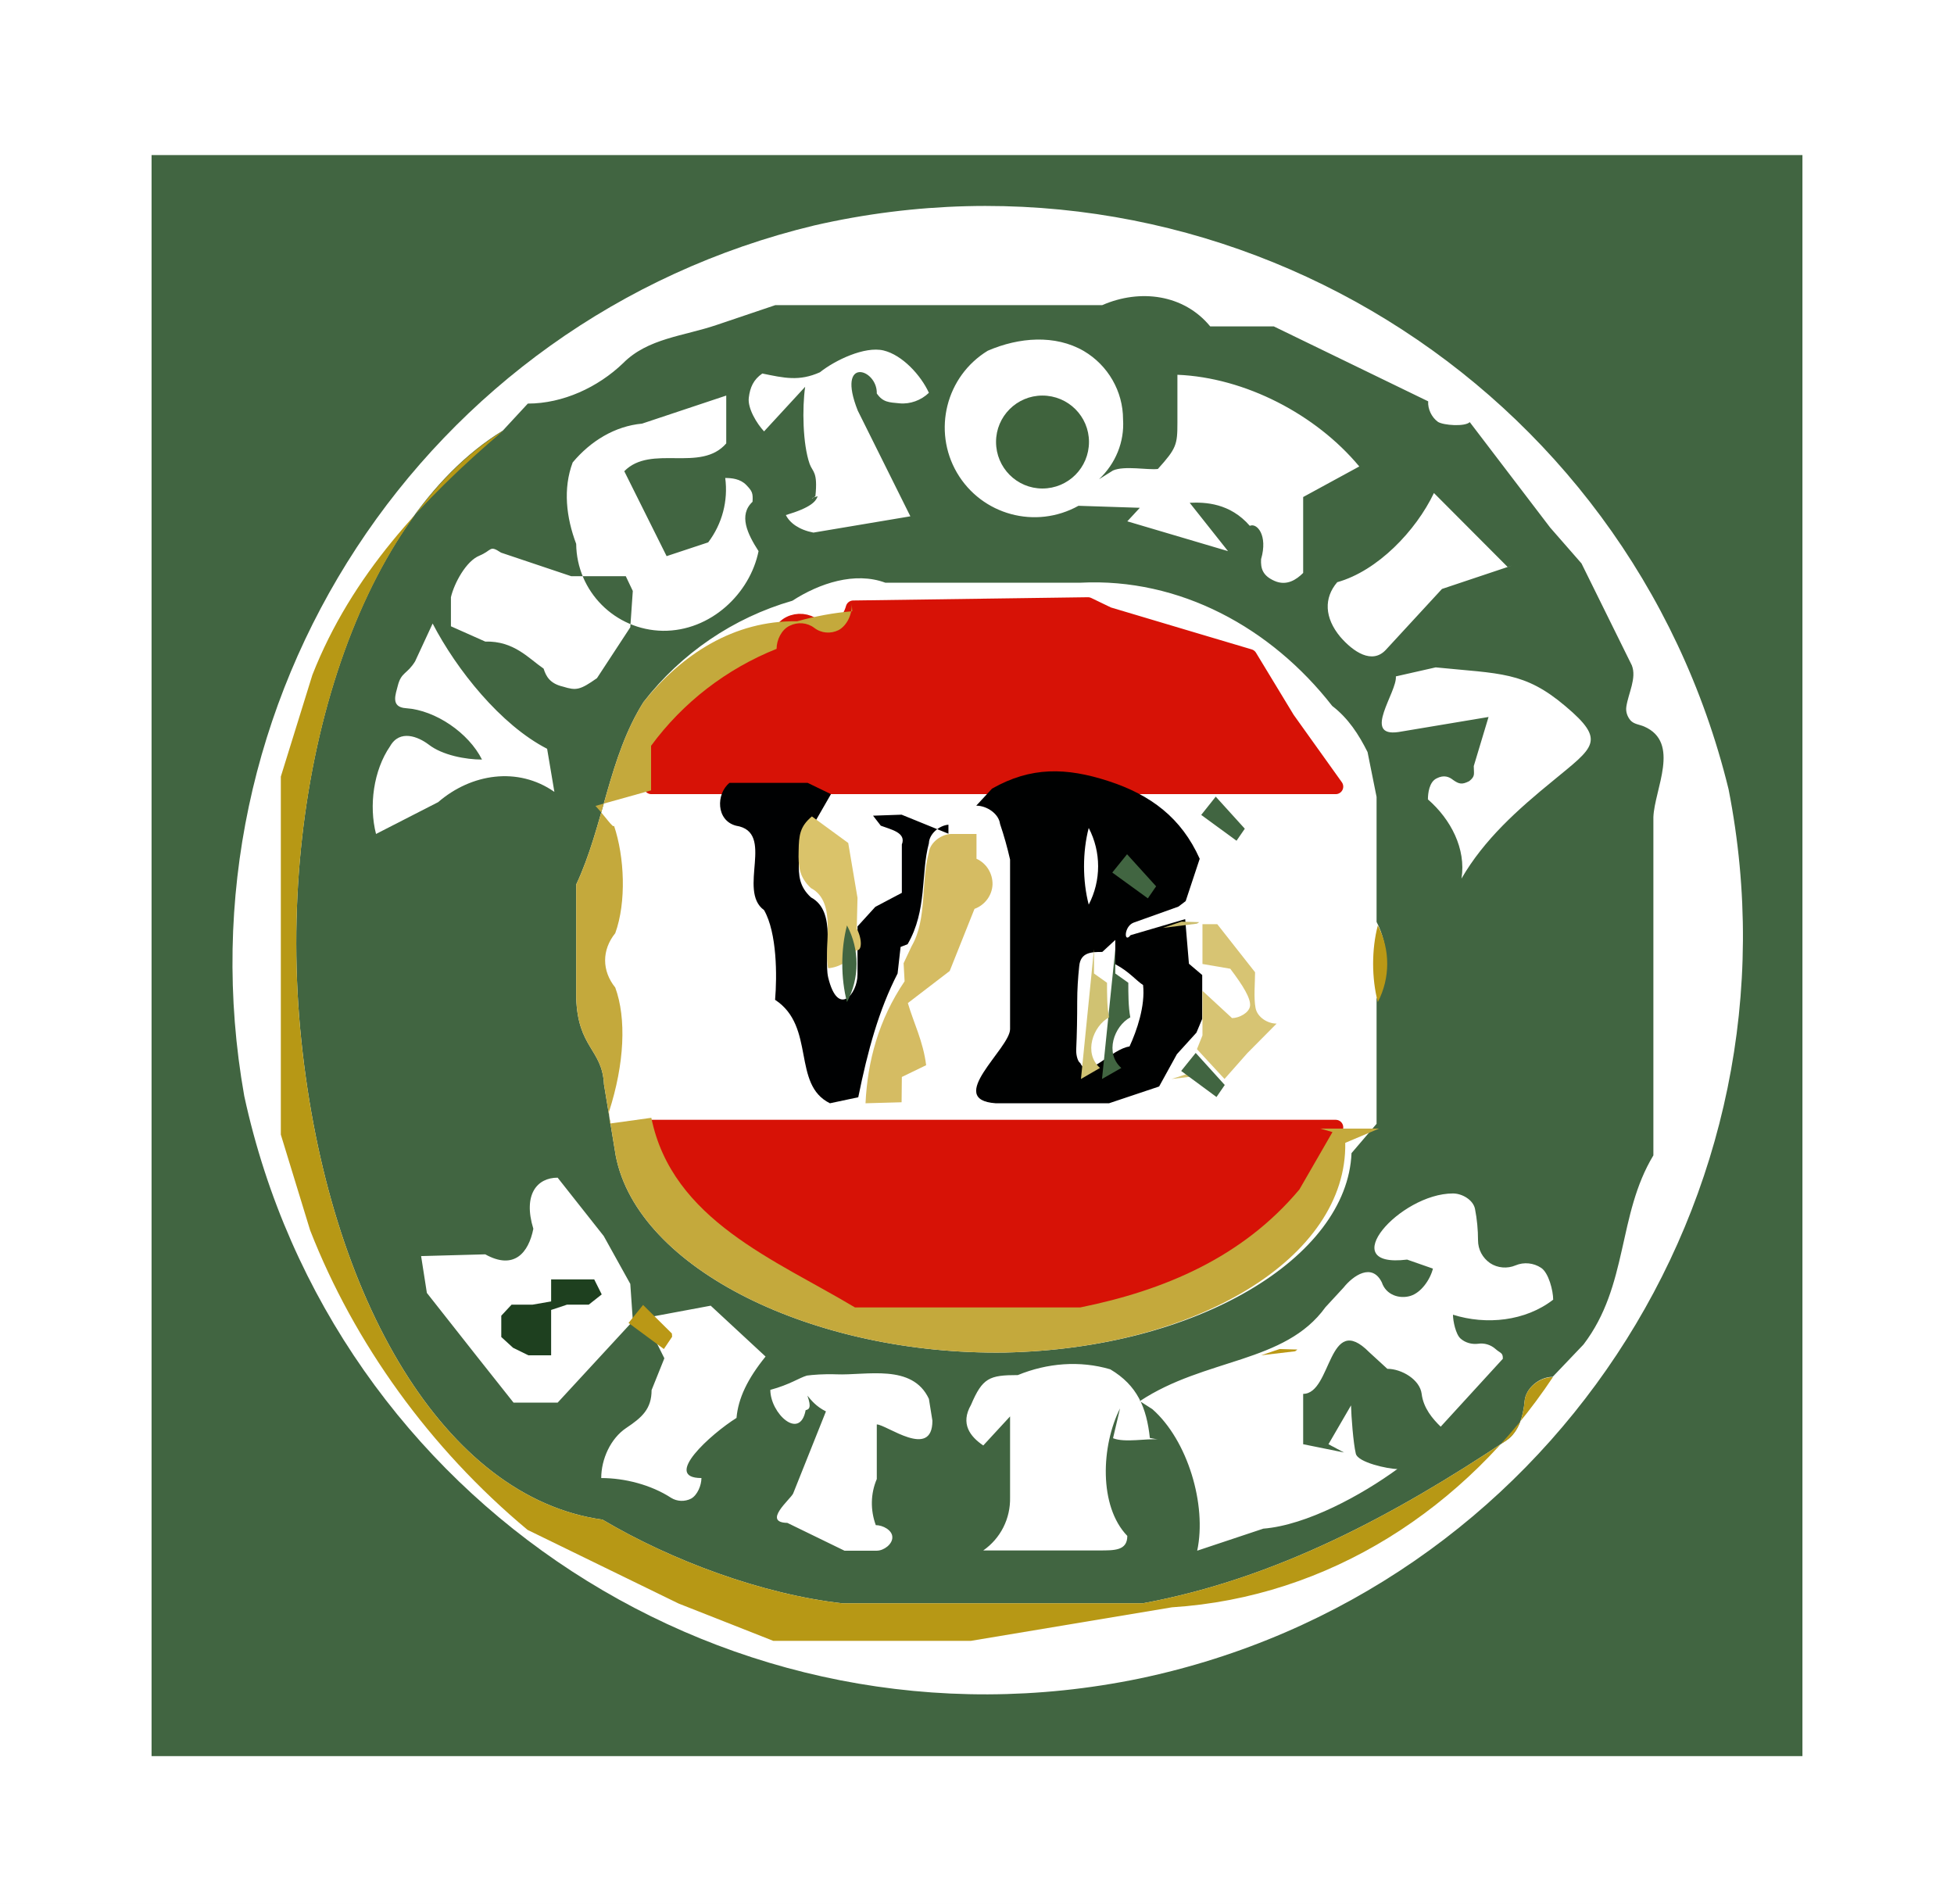
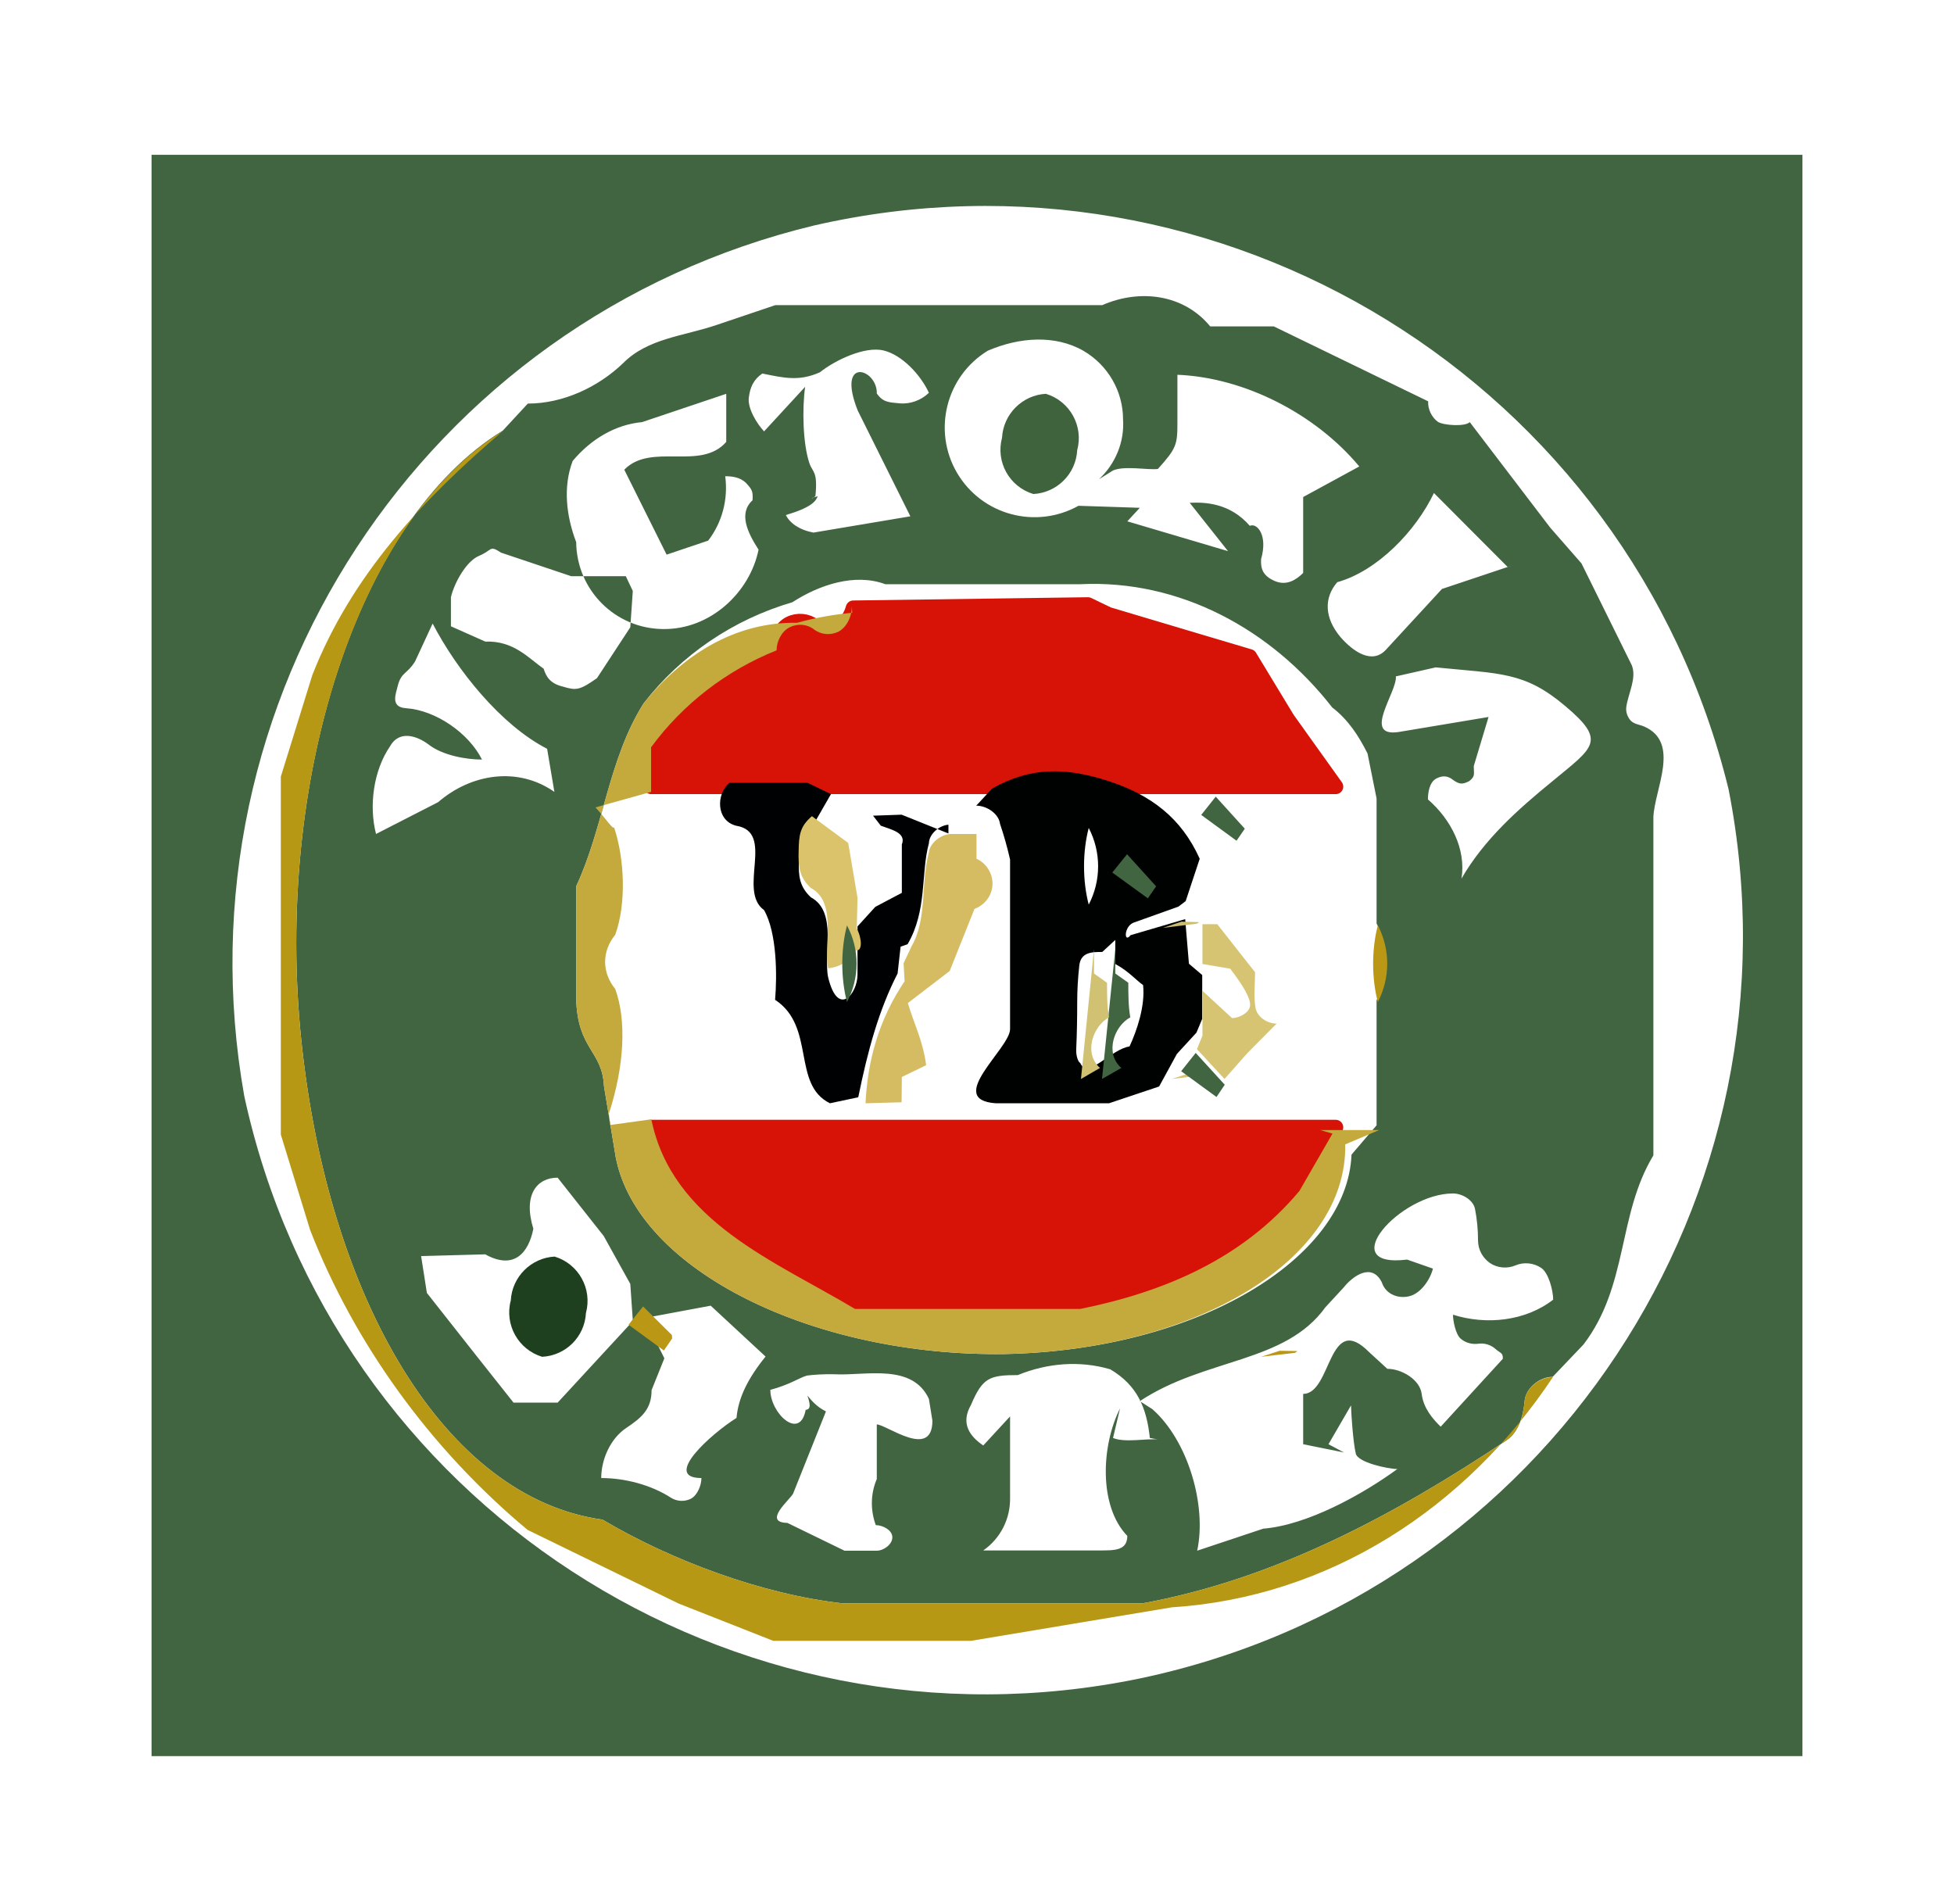
<svg xmlns="http://www.w3.org/2000/svg" viewBox="0 0 78 76" width="78" height="76">
  <rect width="100%" height="100%" fill="#ffffff" />
-   <path data-region="0" d="M71.95 6.19L6.05 6.19L6.05 70.10L71.95 70.10L71.95 6.19ZM32.50 9.00C48.77 5.27 65.03 15.29 69.00 31.50C72.20 47.77 61.73 63.59 45.50 67.00C29.22 70.37 13.27 59.99 9.75 43.75C6.95 27.97 16.92 12.75 32.50 9.00Z" fill="#416541" fill-rule="evenodd" />
-   <path data-region="1" d="M57.01 16.02L50.85 13.03L48.31 13.03C47.26 11.75 45.51 11.52 44.00 12.18L30.95 12.18L28.61 12.97C27.29 13.42 25.86 13.50 24.87 14.50C23.87 15.46 22.47 16.11 21.07 16.11L20.07 17.19C14.25 20.75 10.95 31.21 12.03 41.55C13.11 51.89 17.77 59.79 24.05 60.66C26.82 62.30 30.43 63.64 33.62 64.00L45.62 64.00C50.94 63.02 55.67 60.47 60.13 57.50C60.62 57.17 60.81 56.52 60.86 55.92C60.91 55.40 61.46 54.96 61.98 54.96L63.21 53.67C65.01 51.31 64.56 48.50 66.00 46.12L66.00 32.62C66.04 31.51 67.10 29.64 65.63 29.00C65.44 28.92 65.23 28.91 65.09 28.76C64.96 28.61 64.89 28.41 64.92 28.21C65.00 27.67 65.34 27.07 65.14 26.56L63.13 22.49L61.88 21.06L58.67 16.85C58.48 17.04 57.62 16.98 57.40 16.84C57.15 16.66 56.99 16.33 57.01 16.02ZM54.95 44.86L53.95 46.03C53.78 50.19 47.81 53.83 40.12 53.99C32.49 54.10 25.46 50.66 24.58 46.14L24.11 43.29C24.04 41.86 23.06 41.85 23.00 39.81L23.00 35.31C24.10 32.96 24.29 30.24 25.69 28.02C27.19 26.08 29.27 24.66 31.63 23.98C32.71 23.28 34.13 22.81 35.34 23.26L43.13 23.26C47.09 23.06 50.74 25.05 53.18 28.18C53.82 28.67 54.24 29.32 54.59 30.02L54.95 31.81L54.95 36.80C55.45 37.76 55.45 38.91 54.95 39.87L54.95 44.86ZM25.16 51.25L25.26 52.70L28.37 52.12L30.56 54.15C29.84 55.04 29.47 55.81 29.40 56.60C28.38 57.24 26.42 59.00 28.00 59.00C28.00 59.29 27.84 59.68 27.59 59.82C27.34 59.95 27.03 59.94 26.79 59.79C25.99 59.27 24.94 59.00 24.00 59.00C24.00 58.25 24.37 57.42 25.00 57.00C25.63 56.58 26.01 56.24 26.01 55.49L26.52 54.22L25.60 52.37L22.26 55.99L20.50 55.99L19.01 54.11L17.04 51.61L16.81 50.14L19.37 50.07C20.52 50.71 21.10 50.01 21.29 49.05C20.87 47.68 21.44 47.01 22.26 47.01L24.10 49.34L25.16 51.25ZM53.03 57.65L53.93 56.10C53.94 56.53 54.02 57.60 54.12 58.02C54.19 58.38 55.42 58.64 55.78 58.64C54.37 59.67 52.17 60.88 50.43 61.02L47.79 61.90C48.18 60.07 47.41 57.49 46.00 56.25L45.50 55.93C48.11 54.20 51.29 54.43 52.91 52.18L53.63 51.40C54.02 50.91 54.77 50.40 55.16 51.19C55.33 51.70 55.87 51.86 56.30 51.73C56.73 51.60 57.09 51.08 57.20 50.64L56.17 50.28C53.23 50.64 55.88 47.64 58.00 47.64C58.37 47.64 58.81 47.90 58.88 48.26C58.96 48.67 59.00 49.09 59.00 49.51C59.00 49.88 59.18 50.21 59.48 50.42C59.78 50.62 60.17 50.65 60.50 50.51C60.83 50.37 61.22 50.41 61.52 50.61C61.82 50.81 62.00 51.52 62.00 51.88C60.89 52.74 59.33 52.90 58.00 52.48C58.00 52.73 58.11 53.26 58.30 53.43C58.49 53.60 58.75 53.67 59.00 53.64C59.25 53.60 59.51 53.68 59.70 53.85C59.89 54.02 60.00 53.99 59.99 54.24L57.51 56.95C57.19 56.64 56.82 56.21 56.75 55.64C56.68 55.07 55.95 54.64 55.38 54.64L54.66 53.98C53.01 52.31 53.17 55.64 52.02 55.64L52.02 57.65L53.65 57.98ZM34.96 60.88C35.24 60.88 35.62 61.08 35.62 61.36C35.63 61.64 35.28 61.90 35.00 61.90L33.71 61.90L31.43 60.79C30.42 60.77 31.55 59.85 31.66 59.62L32.97 56.34C32.57 56.14 32.38 55.89 32.23 55.71C32.40 56.19 32.30 56.26 32.16 56.29C31.93 57.52 30.75 56.42 30.75 55.48C31.53 55.27 31.90 55.00 32.21 54.91C32.43 54.88 32.90 54.84 33.38 54.86C34.58 54.91 36.42 54.42 37.08 55.84L37.22 56.71C37.22 58.28 35.38 56.86 35.00 56.86L35.00 59.04C34.75 59.62 34.74 60.28 34.96 60.88ZM30.50 17.22C30.21 16.91 29.84 16.30 29.89 15.88C29.94 15.46 30.08 15.15 30.43 14.91C31.31 15.09 31.90 15.23 32.73 14.86C33.33 14.38 34.52 13.81 35.27 13.99C36.02 14.17 36.76 14.98 37.08 15.68C36.77 15.98 36.33 16.14 35.91 16.10C35.48 16.06 35.25 16.06 35.00 15.71C35.03 14.71 33.37 14.20 34.24 16.39L36.34 20.61L32.47 21.26C31.90 21.15 31.53 20.88 31.37 20.56C32.38 20.26 32.57 20.01 32.64 19.81C32.30 19.89 32.40 19.96 32.55 19.80C32.65 18.82 32.44 18.85 32.32 18.52C32.04 17.72 32.02 16.28 32.14 15.44L30.50 17.22ZM44.43 18.78C44.89 18.58 45.82 18.77 46.22 18.72C46.96 17.90 47.00 17.75 47.00 16.88L47.00 14.96C49.70 15.07 52.53 16.54 54.26 18.62L52.02 19.84L52.02 22.87C51.75 23.14 51.36 23.40 50.88 23.19C50.40 22.98 50.32 22.69 50.34 22.32C50.62 21.36 50.17 20.86 49.89 20.99C49.10 20.08 48.11 20.04 47.49 20.07L49.02 22.00L45.00 20.81L45.50 20.27L43.05 20.19C41.34 21.14 39.19 20.56 38.20 18.87C37.22 17.19 37.76 15.02 39.43 14.00C40.68 13.46 42.12 13.35 43.26 14.01C44.23 14.58 44.83 15.62 44.83 16.74C44.89 17.64 44.53 18.51 43.87 19.13ZM28.99 15.79L28.99 17.70C27.97 18.88 25.99 17.72 24.92 18.81L26.61 22.20L28.27 21.65C28.83 20.91 29.07 19.99 28.95 19.08C29.20 19.08 29.55 19.11 29.79 19.36C30.03 19.61 30.06 19.68 30.04 20.03C29.47 20.56 29.84 21.32 30.28 22.00C29.94 23.69 28.37 25.20 26.46 25.18C24.55 25.15 23.02 23.61 23.00 21.71C22.60 20.65 22.47 19.50 22.86 18.46C23.58 17.60 24.55 17.01 25.63 16.91L28.99 15.79ZM60.37 22.57L57.56 23.51L55.32 25.94C54.77 26.53 54.02 26.02 53.50 25.42C52.87 24.66 52.84 23.87 53.38 23.24C54.99 22.79 56.52 21.19 57.24 19.68L60.18 22.63ZM25.26 23.59L25.16 25.04L23.83 27.07C23.15 27.55 23.00 27.57 22.48 27.41C21.96 27.29 21.80 27.01 21.70 26.69C21.10 26.28 20.52 25.58 19.37 25.61L18.00 25.00L18.00 23.84C18.13 23.28 18.61 22.39 19.14 22.18C19.66 21.96 19.53 21.75 20.00 22.06L22.80 23.00L24.98 23.00ZM19.24 30.32C18.71 29.26 17.39 28.35 16.21 28.27C15.57 28.23 15.80 27.70 15.88 27.37C16.02 26.82 16.25 26.92 16.57 26.40L17.27 24.89C18.23 26.74 19.99 28.94 21.84 29.89L22.13 31.61C20.67 30.59 18.81 30.88 17.49 32.02L15.01 33.29C14.72 32.16 14.91 30.75 15.57 29.79C15.96 29.10 16.70 29.41 17.11 29.72C17.66 30.15 18.60 30.32 19.24 30.32ZM58.34 35.07C58.53 33.88 57.91 32.70 57.00 31.91C57.00 31.67 57.05 31.21 57.35 31.07C57.64 30.92 57.85 31.01 58.00 31.13C58.24 31.30 58.36 31.33 58.65 31.18C58.90 30.98 58.83 30.90 58.83 30.58L59.42 28.62L55.83 29.22C54.35 29.44 55.78 27.62 55.72 27.00L57.31 26.64C59.89 26.90 60.85 26.80 62.49 28.19C64.14 29.58 63.62 29.82 62.00 31.16C60.59 32.31 59.25 33.50 58.34 35.07ZM46.22 57.46C45.82 57.41 44.89 57.60 44.43 57.41L44.71 56.22C43.96 57.70 43.85 60.12 45.00 61.31C45.00 61.90 44.49 61.89 43.88 61.89L39.25 61.89C39.94 61.41 40.34 60.62 40.32 59.77L40.32 56.54L39.25 57.70C38.72 57.34 38.33 56.83 38.76 56.08C39.22 55.00 39.49 54.89 40.63 54.89C41.80 54.41 43.10 54.30 44.32 54.66C45.40 55.30 45.77 56.19 45.90 57.40Z" fill="#416541" fill-rule="evenodd" />
+   <path data-region="0" d="M71.95 6.18L6.05 6.18L6.05 70.10L71.95 70.10L71.95 6.18ZM32.50 9.00C48.77 5.27 65.03 15.29 69.00 31.50C72.20 47.77 61.73 63.59 45.50 67.00C29.22 70.37 13.27 59.99 9.75 43.75C6.95 27.97 16.92 12.75 32.50 9.00Z" fill="#416541" fill-rule="evenodd" />
+   <path data-region="1" d="M57.01 16.02L50.85 13.03L48.31 13.03C47.26 11.75 45.51 11.52 44.00 12.18L30.95 12.18L28.61 12.97C27.29 13.42 25.86 13.50 24.87 14.50C23.87 15.46 22.47 16.11 21.07 16.11L20.07 17.19C14.25 20.75 10.95 31.21 12.03 41.55C13.11 51.89 17.77 59.79 24.05 60.66C26.82 62.30 30.43 63.64 33.62 64.00L45.62 64.00C50.94 63.02 55.67 60.47 60.13 57.50C60.62 57.17 60.81 56.52 60.86 55.92C60.91 55.40 61.46 54.96 61.98 54.96L63.21 53.67C65.01 51.31 64.56 48.50 66.00 46.12L66.00 32.62C66.04 31.51 67.10 29.64 65.63 29.00C65.44 28.92 65.23 28.91 65.09 28.76C64.96 28.61 64.89 28.41 64.92 28.21C65.00 27.67 65.34 27.07 65.14 26.56L63.13 22.49L61.88 21.06L58.67 16.85C58.48 17.04 57.62 16.98 57.40 16.84C57.15 16.66 56.99 16.33 57.01 16.02ZM54.95 44.92L53.95 46.09C53.78 50.25 47.81 53.89 40.12 54.05C32.49 54.16 25.46 50.72 24.58 46.20L24.11 43.36C24.04 41.92 23.06 41.91 23.00 39.88L23.00 35.38C24.10 33.02 24.29 30.30 25.69 28.08C27.19 26.14 29.27 24.73 31.63 24.04C32.71 23.34 34.13 22.87 35.34 23.32L43.13 23.32C47.09 23.13 50.74 25.11 53.18 28.24C53.82 28.73 54.24 29.38 54.59 30.08L54.95 31.87L54.95 36.86C55.45 37.82 55.45 38.97 54.95 39.93L54.95 44.92ZM25.16 51.25L25.26 52.70L28.37 52.12L30.56 54.15C29.84 55.04 29.47 55.81 29.40 56.60C28.38 57.24 26.42 59.00 28.00 59.00C28.00 59.29 27.84 59.68 27.59 59.82C27.34 59.95 27.03 59.94 26.79 59.79C25.99 59.27 24.94 59.00 24.00 59.00C24.00 58.25 24.37 57.42 25.00 57.00C25.63 56.58 26.01 56.24 26.01 55.49L26.52 54.22L25.60 52.37L22.26 55.99L20.50 55.99L19.01 54.11L17.04 51.61L16.81 50.14L19.37 50.07C20.52 50.71 21.10 50.01 21.29 49.05C20.87 47.68 21.44 47.01 22.26 47.01L24.10 49.34L25.16 51.25ZM53.03 57.65L53.93 56.10C53.94 56.53 54.02 57.60 54.12 58.02C54.19 58.38 55.42 58.64 55.78 58.64C54.37 59.67 52.17 60.88 50.43 61.02L47.79 61.90C48.18 60.07 47.41 57.49 46.00 56.25L45.50 55.93C48.11 54.20 51.29 54.43 52.91 52.18L53.63 51.40C54.02 50.91 54.77 50.40 55.16 51.19C55.33 51.70 55.87 51.86 56.30 51.73C56.73 51.60 57.09 51.08 57.20 50.64L56.17 50.28C53.23 50.64 55.88 47.64 58.00 47.64C58.37 47.64 58.81 47.90 58.88 48.26C58.96 48.67 59.00 49.09 59.00 49.51C59.00 49.88 59.18 50.21 59.48 50.42C59.78 50.62 60.17 50.65 60.50 50.51C60.83 50.37 61.22 50.41 61.52 50.61C61.82 50.81 62.00 51.52 62.00 51.88C60.89 52.74 59.33 52.90 58.00 52.48C58.00 52.73 58.11 53.26 58.30 53.43C58.49 53.60 58.75 53.67 59.00 53.64C59.25 53.60 59.51 53.68 59.70 53.85C59.89 54.02 60.00 53.99 59.99 54.24L57.51 56.95C57.19 56.64 56.82 56.21 56.75 55.64C56.68 55.07 55.95 54.64 55.38 54.64L54.66 53.98C53.01 52.31 53.17 55.64 52.02 55.64L52.02 57.65L53.65 57.98ZM34.96 60.88C35.24 60.88 35.62 61.08 35.62 61.36C35.63 61.64 35.28 61.90 35.00 61.90L33.71 61.90L31.43 60.79C30.42 60.77 31.55 59.85 31.66 59.62L32.97 56.34C32.57 56.14 32.38 55.88 32.23 55.71C32.40 56.19 32.30 56.26 32.16 56.28C31.93 57.52 30.75 56.42 30.75 55.48C31.53 55.27 31.90 55.00 32.21 54.91C32.43 54.88 32.90 54.84 33.38 54.86C34.58 54.91 36.42 54.42 37.08 55.84L37.22 56.71C37.22 58.28 35.38 56.86 35.00 56.86L35.00 59.04C34.75 59.62 34.74 60.28 34.96 60.88ZM30.50 17.22C30.21 16.91 29.84 16.30 29.89 15.88C29.94 15.46 30.08 15.15 30.43 14.91C31.31 15.09 31.90 15.23 32.73 14.86C33.33 14.38 34.52 13.81 35.27 13.99C36.02 14.17 36.76 14.98 37.08 15.68C36.77 15.98 36.33 16.14 35.91 16.10C35.48 16.06 35.25 16.06 35.00 15.71C35.03 14.71 33.37 14.20 34.24 16.39L36.34 20.61L32.47 21.26C31.90 21.15 31.53 20.88 31.37 20.56C32.38 20.26 32.57 20.01 32.64 19.81C32.30 19.89 32.40 19.95 32.55 19.80C32.65 18.82 32.44 18.85 32.32 18.52C32.04 17.72 32.02 16.28 32.14 15.44L30.50 17.22ZM44.43 18.78C44.89 18.58 45.82 18.77 46.22 18.72C46.96 17.90 47.00 17.75 47.00 16.88L47.00 14.96C49.70 15.07 52.53 16.54 54.26 18.62L52.02 19.84L52.02 22.87C51.75 23.14 51.36 23.40 50.88 23.19C50.40 22.98 50.32 22.69 50.34 22.32C50.62 21.35 50.17 20.86 49.89 20.99C49.10 20.08 48.11 20.04 47.49 20.07L49.02 22.00L45.00 20.81L45.50 20.27L43.05 20.19C41.34 21.14 39.19 20.56 38.20 18.87C37.22 17.19 37.76 15.02 39.43 14.00C40.68 13.46 42.12 13.35 43.26 14.01C44.23 14.58 44.83 15.62 44.83 16.74C44.89 17.64 44.53 18.51 43.87 19.13ZM28.99 15.72L28.99 17.64C27.97 18.81 25.99 17.65 24.92 18.75L26.61 22.14L28.27 21.58C28.83 20.85 29.07 19.93 28.95 19.01C29.20 19.01 29.55 19.04 29.79 19.29C30.03 19.55 30.06 19.62 30.04 19.97C29.47 20.49 29.84 21.26 30.28 21.94C29.94 23.63 28.37 25.14 26.46 25.11C24.55 25.09 23.02 23.55 23.00 21.64C22.60 20.59 22.47 19.43 22.86 18.40C23.58 17.54 24.55 16.95 25.63 16.85L28.99 15.72ZM60.37 22.57L57.56 23.51L55.32 25.94C54.77 26.53 54.02 26.02 53.50 25.42C52.87 24.66 52.84 23.87 53.38 23.24C54.99 22.79 56.52 21.19 57.24 19.68L60.18 22.63ZM25.26 23.59L25.16 25.04L23.83 27.07C23.15 27.55 23.00 27.57 22.48 27.41C21.96 27.29 21.80 27.01 21.70 26.69C21.10 26.28 20.52 25.57 19.37 25.61L18.00 25.00L18.00 23.84C18.13 23.28 18.61 22.39 19.14 22.18C19.66 21.96 19.53 21.75 20.00 22.06L22.80 23.00L24.98 23.00ZM19.24 30.32C18.71 29.26 17.39 28.35 16.21 28.27C15.57 28.23 15.80 27.70 15.88 27.37C16.02 26.82 16.25 26.92 16.57 26.40L17.27 24.89C18.23 26.74 19.99 28.94 21.84 29.89L22.13 31.61C20.67 30.59 18.81 30.88 17.49 32.02L15.01 33.29C14.72 32.16 14.91 30.75 15.57 29.79C15.96 29.10 16.70 29.41 17.11 29.72C17.66 30.15 18.60 30.32 19.24 30.32ZM58.34 35.07C58.53 33.88 57.91 32.70 57.00 31.91C57.00 31.67 57.05 31.21 57.35 31.07C57.64 30.92 57.85 31.01 58.00 31.13C58.24 31.30 58.36 31.33 58.65 31.18C58.90 30.98 58.83 30.90 58.83 30.58L59.42 28.62L55.83 29.22C54.35 29.44 55.78 27.62 55.72 27.00L57.31 26.64C59.89 26.90 60.85 26.80 62.49 28.19C64.14 29.58 63.62 29.82 62.00 31.16C60.59 32.31 59.25 33.50 58.34 35.07ZM46.22 57.46C45.82 57.41 44.89 57.60 44.43 57.40L44.71 56.22C43.96 57.70 43.85 60.12 45.00 61.31C45.00 61.90 44.49 61.89 43.88 61.89L39.25 61.89C39.94 61.41 40.34 60.62 40.32 59.77L40.32 56.54L39.25 57.70C38.72 57.34 38.33 56.83 38.76 56.08C39.22 55.00 39.49 54.89 40.63 54.89C41.80 54.41 43.10 54.30 44.32 54.66C45.40 55.30 45.77 56.19 45.90 57.40Z" fill="#416541" fill-rule="evenodd" />
  <path data-region="2" d="M53.32 45.00L26.00 45.00C26.92 48.82 31.01 50.25 34.13 52.00L43.28 52.13C46.48 51.32 49.60 50.00 51.87 47.29L53.32 45.00Z" fill="#d71206" fill-rule="evenodd" stroke="#d71206" stroke-width="0.6" stroke-linejoin="round" />
  <path data-region="3" d="M26.00 31.40L53.32 31.40L51.39 28.70L49.88 26.21L47.66 25.55L44.24 24.53L43.43 24.14L34.06 24.27C34.00 24.50 33.81 24.91 33.48 25.08C33.16 25.24 32.78 25.20 32.50 24.99C32.22 24.78 31.84 24.74 31.52 24.90C31.20 25.06 31.00 25.47 31.00 25.83C29.01 26.63 27.27 27.97 26.00 29.70L26.00 31.40Z" fill="#d71206" fill-rule="evenodd" stroke="#d71206" stroke-width="0.6" stroke-linejoin="round" />
-   <path data-region="4" d="M21.05 16.47L20.10 17.56L21.05 16.47ZM20.08 17.20C16.86 19.94 14.03 22.97 12.47 26.94L11.21 31.00L11.21 45.29L12.38 49.11C14.14 53.61 17.15 57.81 21.06 61.07L27.09 64.01L30.87 65.50L38.75 65.50L46.78 64.16C53.05 63.76 58.51 60.21 61.99 54.97C61.46 54.97 60.91 55.40 60.86 55.92C60.81 56.52 60.62 57.17 60.13 57.50C55.67 60.47 50.94 63.02 45.62 64.00L33.62 64.00C30.43 63.64 26.82 62.30 24.05 60.66C17.77 59.79 13.11 51.89 12.03 41.55C10.95 31.21 14.26 20.76 20.08 17.20Z" fill="#b79815" fill-rule="evenodd" />
-   <path data-region="5" d="M34.02 24.40C33.28 24.46 32.54 24.60 31.82 24.80C29.29 24.76 27.21 26.13 25.69 28.02C24.29 30.24 24.10 32.96 23.00 35.31L23.00 39.81C23.06 41.85 24.04 41.86 24.11 43.29L24.58 46.14C25.46 50.66 32.49 54.10 40.12 53.99C47.81 53.83 53.78 50.19 53.70 45.62L55.05 45.05L52.70 45.05L53.19 45.19L51.87 47.48C49.60 50.19 46.48 51.51 43.12 52.19L34.13 52.19C30.98 50.30 26.83 48.71 26.00 44.62L24.34 44.85L24.31 44.38C24.93 42.46 25.01 40.65 24.56 39.42C24.02 38.75 24.02 37.92 24.56 37.25C25.01 36.01 24.93 34.20 24.51 32.96C24.49 33.09 24.17 32.60 23.77 32.17L25.99 31.55L25.99 29.77C27.26 28.04 29.00 26.70 31.00 25.90C31.00 25.54 31.20 25.13 31.52 24.98C31.84 24.82 32.22 24.85 32.50 25.06C32.78 25.28 33.16 25.31 33.48 25.15C33.82 24.96 34.02 24.51 34.00 24.11Z" fill="#c4a93c" fill-rule="evenodd" />
-   <path data-region="6" d="M39.60 31.48L38.97 32.16C39.39 32.16 39.87 32.48 39.92 32.89C40.08 33.36 40.21 33.83 40.32 34.31L40.32 41.08C40.32 41.85 37.70 43.90 39.75 44.04L44.27 44.04L46.27 43.37L46.98 42.08L47.76 41.22L47.99 40.67L47.99 38.92L47.46 38.47L47.31 36.69L45.13 37.33C44.86 37.68 44.86 36.98 45.25 36.83L47.04 36.19L47.33 35.97L47.89 34.28C47.16 32.65 45.94 31.73 44.25 31.18C42.56 30.63 41.15 30.60 39.60 31.48ZM43.46 36.11C43.96 35.15 43.96 34.01 43.46 33.05C43.21 34.00 43.21 35.16 43.46 36.11ZM44.52 37.52L44.52 38.49C45.07 38.78 45.35 39.14 45.63 39.32C45.72 40.16 45.38 41.14 45.09 41.77L44.96 41.80C44.21 42.03 43.40 43.07 43.12 42.43C43.04 42.40 42.95 42.15 42.96 41.90C42.99 41.26 43.00 40.62 43.00 39.98C43.00 39.51 43.03 39.04 43.08 38.57C43.13 38.00 43.59 38.00 44.00 38.00ZM45.93 35.03L44.98 36.11L45.93 35.03Z" fill="#000101" fill-rule="evenodd" />
-   <path data-region="7" d="M33.17 31.70L32.24 31.25L29.12 31.25C28.58 31.69 28.58 32.75 29.38 32.96C30.97 33.21 29.42 35.55 30.50 36.33C31.02 37.24 31.02 38.97 30.94 39.91C32.57 40.98 31.60 43.29 33.13 44.04L34.26 43.80C34.64 41.93 35.08 40.32 35.83 38.86L35.95 37.80L36.23 37.69C37.02 36.33 36.75 34.88 37.08 33.66C37.09 33.29 37.49 32.95 37.86 32.92L37.86 33.28L35.99 32.52L34.85 32.56L35.16 32.96C35.55 33.11 36.19 33.23 36.00 33.71L36.00 35.64L34.94 36.20L34.23 36.98L34.23 38.90C34.23 39.68 33.45 40.63 33.06 39.02C32.86 38.13 33.44 36.39 32.37 35.82C31.91 35.39 31.87 34.97 31.89 34.34C31.92 33.71 31.95 33.37 32.44 32.97L33.17 31.70Z" fill="#000102" fill-rule="evenodd" />
+   <path data-region="4" d="M21.05 16.47L20.10 17.56L21.05 16.47ZM20.08 17.20C16.86 19.94 14.03 22.97 12.47 26.94L11.21 31.00L11.21 45.29L12.38 49.10C14.14 53.61 17.15 57.81 21.06 61.07L27.09 64.01L30.87 65.50L38.75 65.50L46.78 64.16C53.05 63.76 58.51 60.21 61.99 54.97C61.46 54.97 60.91 55.40 60.86 55.92C60.81 56.52 60.62 57.17 60.13 57.50C55.67 60.47 50.94 63.02 45.62 64.00L33.62 64.00C30.43 63.64 26.82 62.30 24.05 60.66C17.77 59.79 13.11 51.89 12.03 41.55C10.95 31.21 14.26 20.76 20.08 17.20Z" fill="#b79815" fill-rule="evenodd" />
+   <path data-region="5" d="M34.02 24.46C33.28 24.53 32.54 24.66 31.82 24.86C29.29 24.82 27.21 26.19 25.69 28.08C24.29 30.30 24.10 33.02 23.00 35.38L23.00 39.88C23.06 41.91 24.04 41.92 24.11 43.36L24.58 46.20C25.46 50.72 32.49 54.16 40.12 54.05C47.81 53.89 53.78 50.25 53.70 45.68L55.05 45.11L52.70 45.11L53.19 45.25L51.87 47.54C49.60 50.25 46.48 51.57 43.12 52.25L34.13 52.25C30.98 50.36 26.83 48.77 26.00 44.68L24.34 44.91L24.31 44.44C24.93 42.53 25.01 40.72 24.56 39.48C24.02 38.81 24.02 37.98 24.56 37.31C25.01 36.07 24.93 34.26 24.51 33.02C24.49 33.15 24.17 32.66 23.77 32.23L25.99 31.61L25.99 29.83C27.26 28.10 29.00 26.76 31.00 25.96C31.00 25.60 31.20 25.20 31.52 25.04C31.84 24.88 32.22 24.91 32.50 25.13C32.78 25.34 33.16 25.37 33.48 25.21C33.82 25.02 34.02 24.57 34.00 24.17Z" fill="#c4a93c" fill-rule="evenodd" />
+   <path data-region="6" d="M39.60 31.48L38.97 32.16C39.39 32.16 39.87 32.48 39.92 32.89C40.08 33.36 40.21 33.83 40.32 34.31L40.32 41.08C40.32 41.85 37.70 43.90 39.75 44.04L44.27 44.04L46.27 43.37L46.98 42.07L47.76 41.22L47.99 40.67L47.99 38.92L47.46 38.47L47.31 36.69L45.13 37.33C44.86 37.68 44.86 36.98 45.25 36.83L47.04 36.19L47.33 35.97L47.89 34.28C47.16 32.65 45.94 31.73 44.25 31.18C42.56 30.63 41.15 30.60 39.60 31.48ZM43.46 36.11C43.96 35.15 43.96 34.01 43.46 33.05C43.21 34.00 43.21 35.16 43.46 36.11ZM44.52 37.52L44.52 38.48C45.07 38.78 45.35 39.13 45.63 39.32C45.72 40.16 45.38 41.14 45.09 41.77L44.96 41.80C44.21 42.03 43.40 43.07 43.12 42.43C43.04 42.40 42.95 42.15 42.96 41.90C42.99 41.26 43.00 40.62 43.00 39.99C43.00 39.51 43.03 39.04 43.08 38.57C43.13 38.00 43.59 38.00 44.00 38.00ZM45.93 35.03L44.98 36.11L45.93 35.03Z" fill="#000101" fill-rule="evenodd" />
+   <path data-region="7" d="M33.17 31.70L32.24 31.25L29.12 31.25C28.58 31.69 28.58 32.75 29.38 32.96C30.97 33.21 29.42 35.55 30.50 36.33C31.02 37.24 31.02 38.97 30.94 39.91C32.57 40.98 31.60 43.29 33.13 44.04L34.26 43.80C34.64 41.93 35.08 40.32 35.83 38.86L35.95 37.79L36.23 37.69C37.02 36.33 36.75 34.88 37.08 33.66C37.09 33.29 37.49 32.95 37.86 32.92L37.86 33.27L35.99 32.52L34.85 32.56L35.16 32.96C35.55 33.11 36.19 33.23 36.00 33.71L36.00 35.64L34.94 36.20L34.23 36.98L34.23 38.90C34.23 39.68 33.45 40.63 33.06 39.02C32.86 38.13 33.44 36.39 32.37 35.82C31.91 35.39 31.87 34.97 31.89 34.34C31.92 33.71 31.95 33.37 32.44 32.97L33.17 31.70Z" fill="#000102" fill-rule="evenodd" />
  <path data-region="8" d="M38.98 33.29L38.00 33.29C37.60 33.28 37.13 33.62 37.08 34.02C36.75 35.23 37.02 36.68 36.39 37.77L36.07 38.45L36.11 39.17C35.07 40.71 34.63 42.36 34.55 44.04L35.99 44.00L36.00 42.99L36.97 42.52C36.85 41.56 36.47 40.83 36.24 40.04L37.91 38.76L38.90 36.28C39.31 36.13 39.60 35.75 39.62 35.31C39.63 34.87 39.38 34.46 38.98 34.28L38.98 33.29Z" fill="#d5bc63" fill-rule="evenodd" />
-   <path data-region="9" d="M43.47 17.64C43.47 16.62 42.64 15.79 41.61 15.79C40.59 15.79 39.76 16.62 39.76 17.64C39.76 18.67 40.59 19.50 41.61 19.50C42.64 19.50 43.47 18.67 43.47 17.64Z" fill="#3f633d" fill-rule="evenodd" />
-   <path data-region="10" d="M33.86 32.20L32.91 33.29L33.86 32.20ZM32.41 32.59C31.93 32.99 31.89 33.34 31.88 33.97C31.86 34.60 31.91 35.02 32.37 35.45C33.44 36.01 32.86 37.76 33.06 38.65C33.53 38.61 33.95 38.34 34.18 37.93C34.42 37.98 34.42 37.48 34.20 37.07L34.23 35.84L33.86 33.65L32.41 32.59Z" fill="#dac36a" fill-rule="evenodd" />
-   <path data-region="11" d="M48.59 36.89L48.00 36.89L48.00 38.48L49.11 38.67C49.64 39.37 49.93 39.86 49.90 40.15C49.87 40.43 49.46 40.64 49.18 40.64L48.00 39.55L48.00 41.33L47.78 41.88L48.88 43.07L49.79 42.04L50.96 40.86C50.59 40.86 50.19 40.60 50.12 40.24C50.04 39.83 50.10 39.23 50.10 38.81L48.59 36.89ZM48.21 42.84L47.51 42.83L46.77 43.07L48.12 42.91Z" fill="#d7c473" fill-rule="evenodd" />
-   <path data-region="12" d="M22.00 51.07L22.00 51.95L21.25 52.08L20.42 52.08L20.01 52.52L20.01 53.37L20.48 53.80L21.09 54.10L22.00 54.10L22.00 53.19L22.00 52.29L22.63 52.08L23.50 52.08L24.02 51.67L23.72 51.07L22.87 51.07L22.00 51.07Z" fill="#1e401f" fill-rule="evenodd" />
+   <path data-region="9" d="M41.75 15.72C40.81 15.77 40.05 16.53 40.00 17.47C39.74 18.44 40.29 19.43 41.25 19.72C42.19 19.67 42.95 18.92 43.00 17.97C43.26 17.01 42.71 16.01 41.75 15.72Z" fill="#3f633d" fill-rule="evenodd" />
+   <path data-region="10" d="M33.86 32.20L32.91 33.29L33.86 32.20ZM32.41 32.58C31.93 32.99 31.89 33.34 31.88 33.97C31.86 34.60 31.91 35.02 32.37 35.45C33.44 36.01 32.86 37.76 33.06 38.65C33.53 38.61 33.95 38.34 34.18 37.93C34.42 37.98 34.42 37.48 34.20 37.06L34.23 35.84L33.86 33.65L32.41 32.58Z" fill="#dac36a" fill-rule="evenodd" />
+   <path data-region="11" d="M48.59 36.89L48.00 36.89L48.00 38.48L49.11 38.67C49.64 39.37 49.93 39.86 49.90 40.15C49.87 40.43 49.46 40.64 49.18 40.64L48.00 39.55L48.00 41.34L47.78 41.88L48.88 43.07L49.79 42.04L50.96 40.86C50.59 40.86 50.19 40.60 50.12 40.24C50.04 39.83 50.10 39.23 50.10 38.81L48.59 36.89ZM48.21 42.84L47.51 42.83L46.77 43.07L48.12 42.91Z" fill="#d7c473" fill-rule="evenodd" />
+   <path data-region="12" d="M22.14 50.16C21.20 50.21 20.44 50.97 20.39 51.91C20.13 52.88 20.69 53.87 21.64 54.16C22.59 54.11 23.34 53.36 23.39 52.41C23.65 51.45 23.10 50.45 22.14 50.16Z" fill="#1e401f" fill-rule="evenodd" />
  <path data-region="13" d="M44.52 38.86L44.52 37.89L43.99 43.07L44.76 42.63C44.09 42.04 44.47 40.96 45.12 40.61C45.04 40.20 45.04 39.65 45.04 39.23Z" fill="#416541" fill-rule="evenodd" />
  <path data-region="14" d="M43.67 38.86L43.67 37.89L43.15 43.07L43.91 42.63C43.24 42.04 43.63 40.96 44.27 40.61C44.19 40.20 44.19 39.65 44.19 39.23Z" fill="#d0c272" fill-rule="evenodd" />
-   <path data-region="15" d="M48.30 41.99L47.35 43.07L48.30 41.99ZM47.73 42.03L47.15 42.75L48.56 43.79L48.89 43.31L47.73 42.03ZM50.09 41.99L49.14 43.07L50.09 41.99ZM46.99 42.96L46.04 44.04L46.99 42.96Z" fill="#416541" fill-rule="evenodd" />
+   <path data-region="15" d="M48.30 41.99L47.35 43.07L48.30 41.99ZM47.73 42.03L47.15 42.76L48.56 43.79L48.89 43.30L47.73 42.03ZM50.09 41.99L49.14 43.07L50.09 41.99ZM46.99 42.96L46.04 44.04L46.99 42.96Z" fill="#416541" fill-rule="evenodd" />
  <path data-region="16" d="M47.97 35.03L47.02 36.11L47.97 35.03ZM47.87 36.81L47.16 36.79L46.42 37.04L47.78 36.87ZM46.63 37.56L45.68 38.65L46.63 37.56ZM47.75 37.56L46.80 38.65L47.75 37.56Z" fill="#cbbd6d" fill-rule="evenodd" />
  <path data-region="17" d="M48.53 31.80L47.95 32.53L49.36 33.56L49.69 33.08L48.53 31.80Z" fill="#416541" fill-rule="evenodd" />
  <path data-region="18" d="M39.72 35.03L38.77 36.11L39.72 35.03Z" fill="#000005" fill-rule="evenodd" />
-   <path data-region="19" d="M55.00 40.00C55.50 39.04 55.50 37.90 55.00 36.94C54.75 37.89 54.75 39.05 55.00 40.00Z" fill="#ba9816" fill-rule="evenodd" />
-   <path data-region="20" d="M34.95 35.95L34.00 37.04L34.95 35.95ZM33.81 40.00C34.32 39.04 34.32 37.90 33.81 36.94C33.56 37.89 33.56 39.05 33.81 40.00Z" fill="#416541" fill-rule="evenodd" />
+   <path data-region="19" d="M55.00 40.00C55.50 39.04 55.50 37.89 55.00 36.94C54.75 37.89 54.75 39.05 55.00 40.00Z" fill="#ba9816" fill-rule="evenodd" />
+   <path data-region="20" d="M34.95 35.95L34.00 37.04L34.95 35.95ZM33.81 40.00C34.32 39.04 34.32 37.89 33.81 36.94C33.56 37.89 33.56 39.05 33.81 40.00Z" fill="#416541" fill-rule="evenodd" />
  <path data-region="21" d="M51.01 38.91L50.06 40.00L51.01 38.91Z" fill="#416541" fill-rule="evenodd" />
  <path data-region="22" d="M44.99 34.10L44.40 34.83L45.82 35.86L46.15 35.38L44.99 34.10Z" fill="#416541" fill-rule="evenodd" />
-   <path data-region="23" d="M51.79 53.87L51.08 53.85L50.34 54.10L51.70 53.94Z" fill="#ba9816" fill-rule="evenodd" />
+   <path data-region="23" d="M51.79 53.93L51.08 53.92L50.34 54.16L51.70 54.00Z" fill="#ba9816" fill-rule="evenodd" />
  <path data-region="24" d="M43.99 35.03L43.04 36.11L43.99 35.03Z" fill="#ba9816" fill-rule="evenodd" />
  <path data-region="25" d="M51.08 16.47L50.13 17.56L51.08 16.47Z" fill="#416541" fill-rule="evenodd" />
  <path data-region="26" d="M38.03 38.91L37.08 40.00L38.03 38.91Z" fill="#000000" fill-rule="evenodd" />
-   <path data-region="27" d="M26.82 53.23L25.67 52.09L25.09 52.81L26.50 53.85L26.83 53.36Z" fill="#ba9816" fill-rule="evenodd" />
+   <path data-region="27" d="M26.82 53.29L25.67 52.15L25.09 52.88L26.50 53.91L26.83 53.43Z" fill="#ba9816" fill-rule="evenodd" />
  <path data-region="28" d="M52.69 57.42L51.74 58.50L52.69 57.42Z" fill="#ba9816" fill-rule="evenodd" />
  <path data-region="29" d="M35.29 60.81L34.34 61.90L35.29 60.81Z" fill="#ba9816" fill-rule="evenodd" />
  <path data-region="30" d="M51.02 54.42L50.07 55.51L51.02 54.42Z" fill="#416541" fill-rule="evenodd" />
  <path data-region="31" d="M33.84 32.20L32.88 33.29L33.84 32.20Z" fill="#416541" fill-rule="evenodd" />
  <path data-region="32" d="M49.98 35.95L49.02 37.04L49.98 35.95Z" fill="#416541" fill-rule="evenodd" />
  <path data-region="33" d="M47.93 37.56L46.98 38.65L47.93 37.56Z" fill="#416541" fill-rule="evenodd" />
  <path data-region="34" d="M52.08 57.42L51.13 58.50L52.08 57.42Z" fill="#416541" fill-rule="evenodd" />
  <path data-region="35" d="M50.87 57.42L49.92 58.50L50.87 57.42Z" fill="#ba9816" fill-rule="evenodd" />
  <path data-region="36" d="M58.22 16.47L57.27 17.56L58.22 16.47Z" fill="#ba9816" fill-rule="evenodd" />
  <path data-region="37" d="M39.19 32.20L38.24 33.29L39.19 32.20Z" fill="#416541" fill-rule="evenodd" />
  <path data-region="38" d="M36.94 42.96L35.99 44.04L36.94 42.96Z" fill="#000000" fill-rule="evenodd" />
  <path data-region="39" d="M37.12 41.99L36.17 43.07L37.12 41.99Z" fill="#416541" fill-rule="evenodd" />
</svg>
